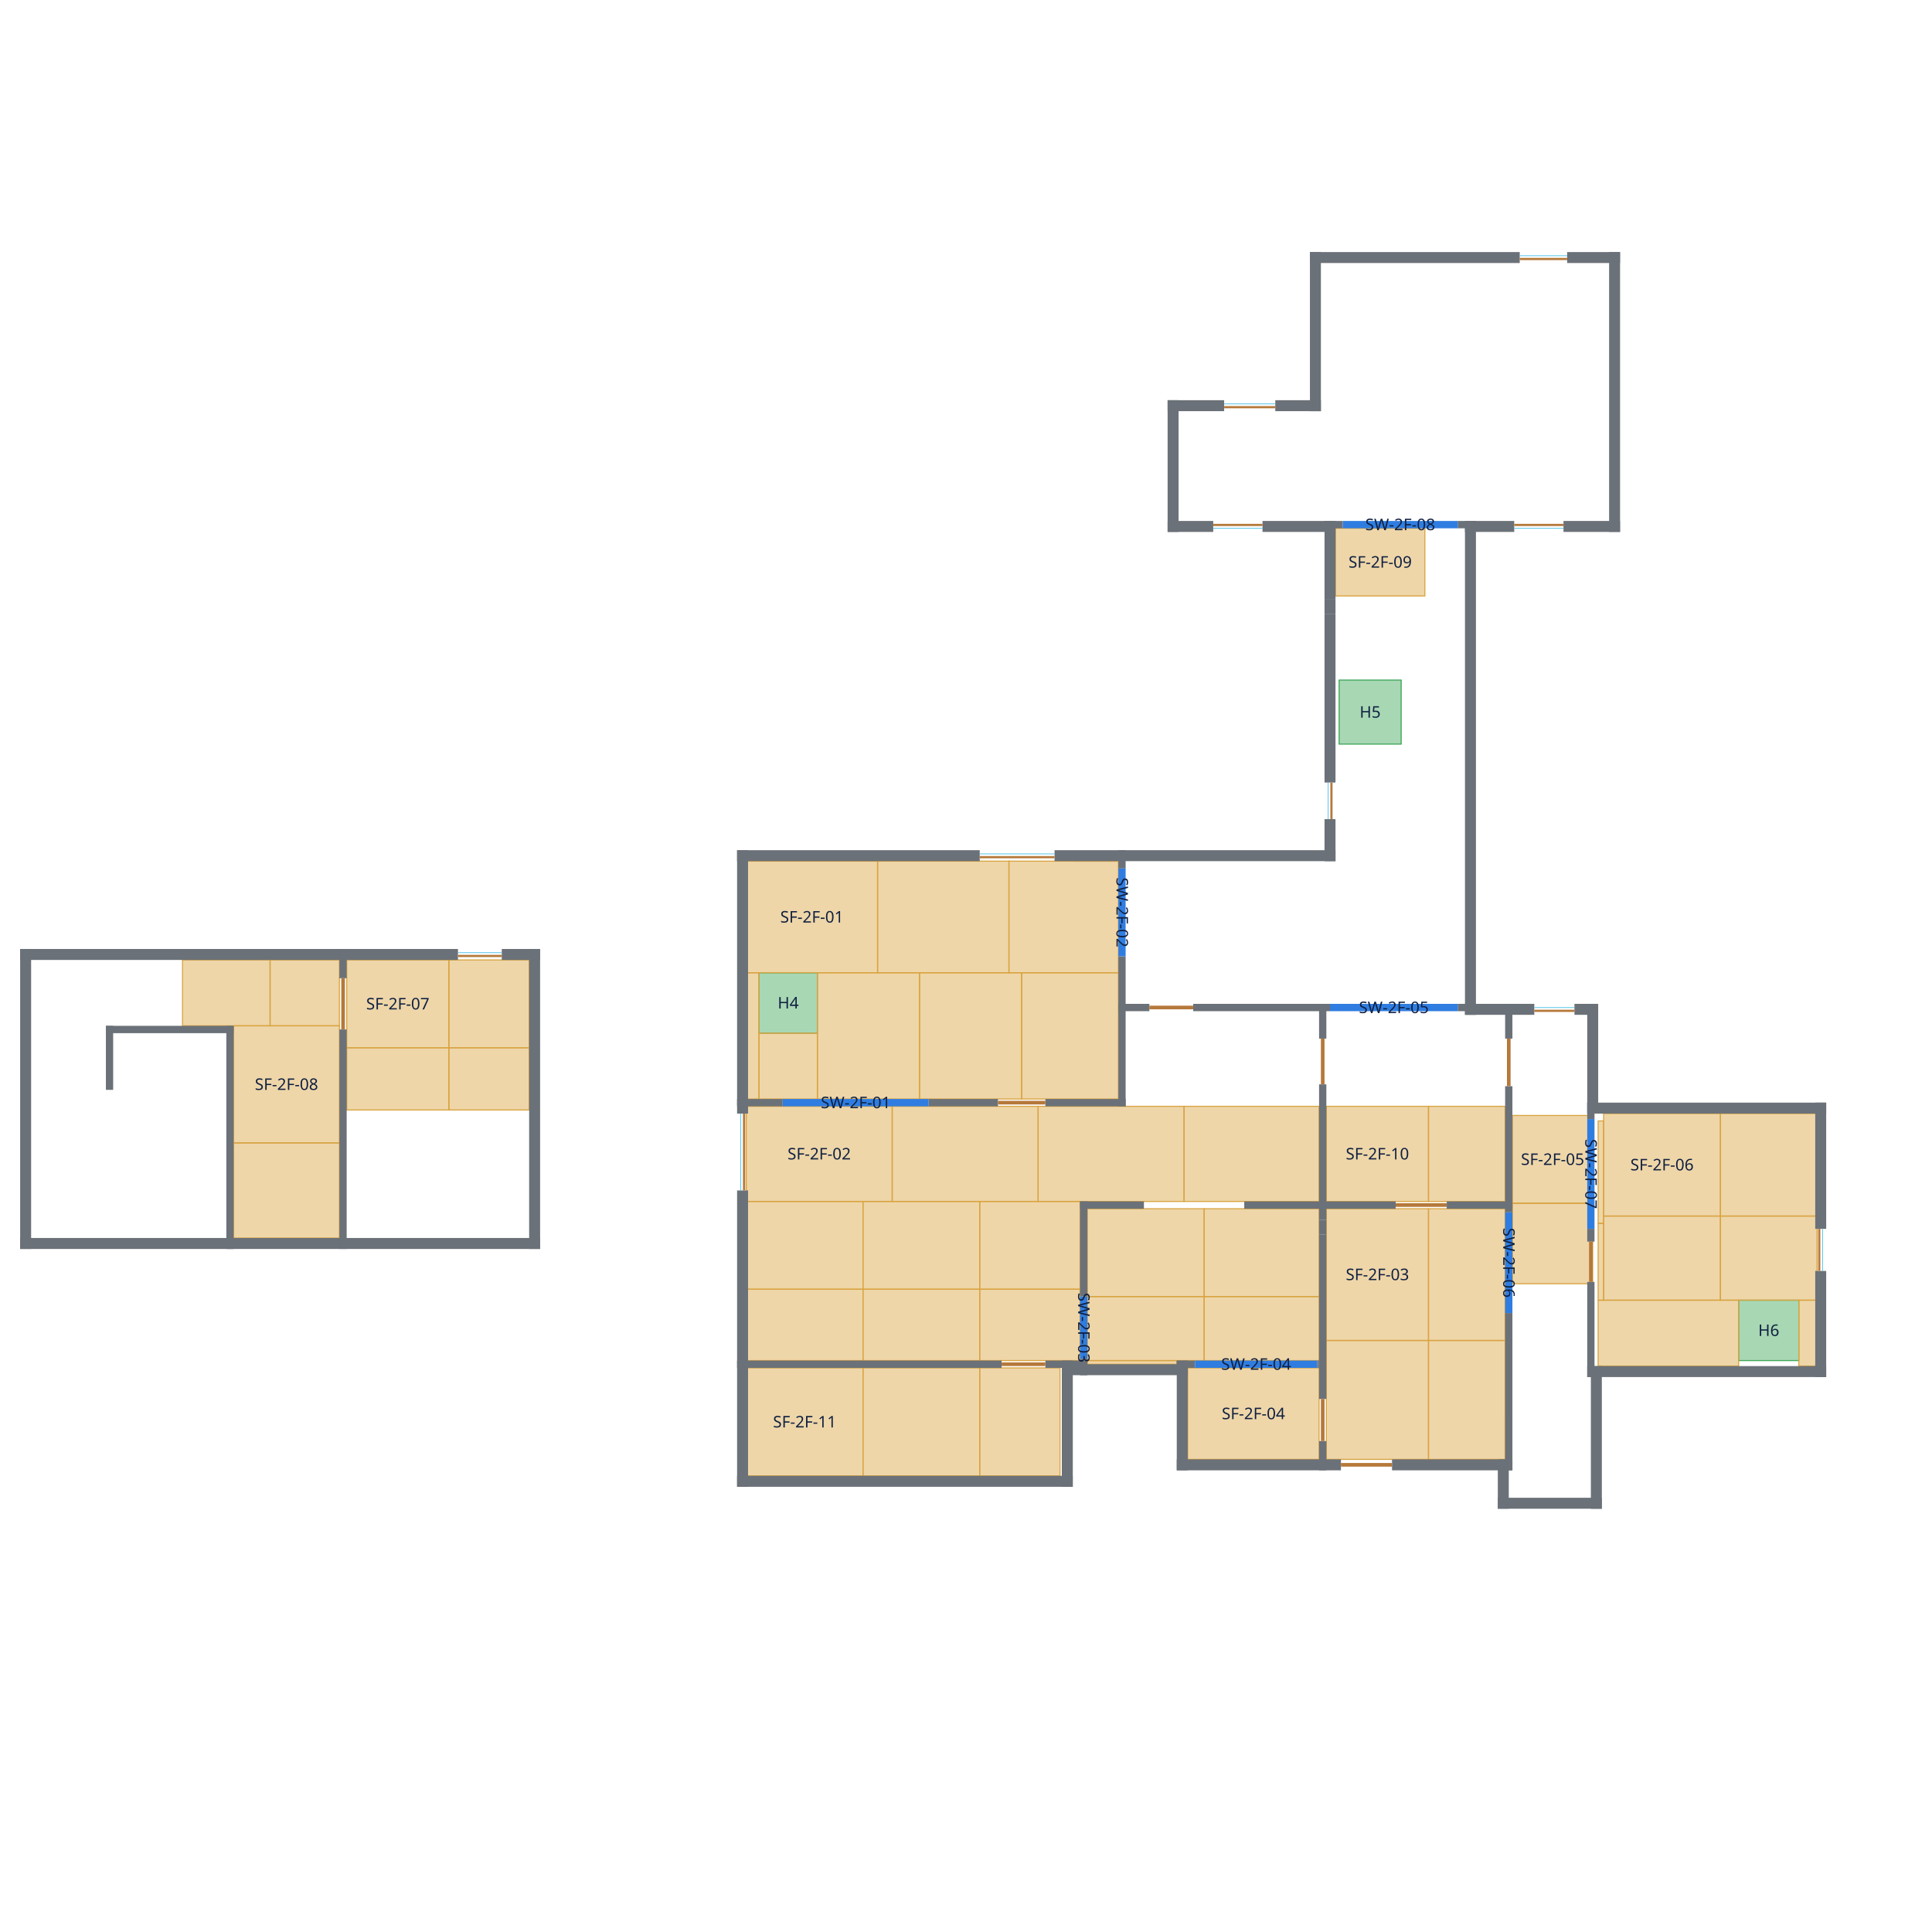
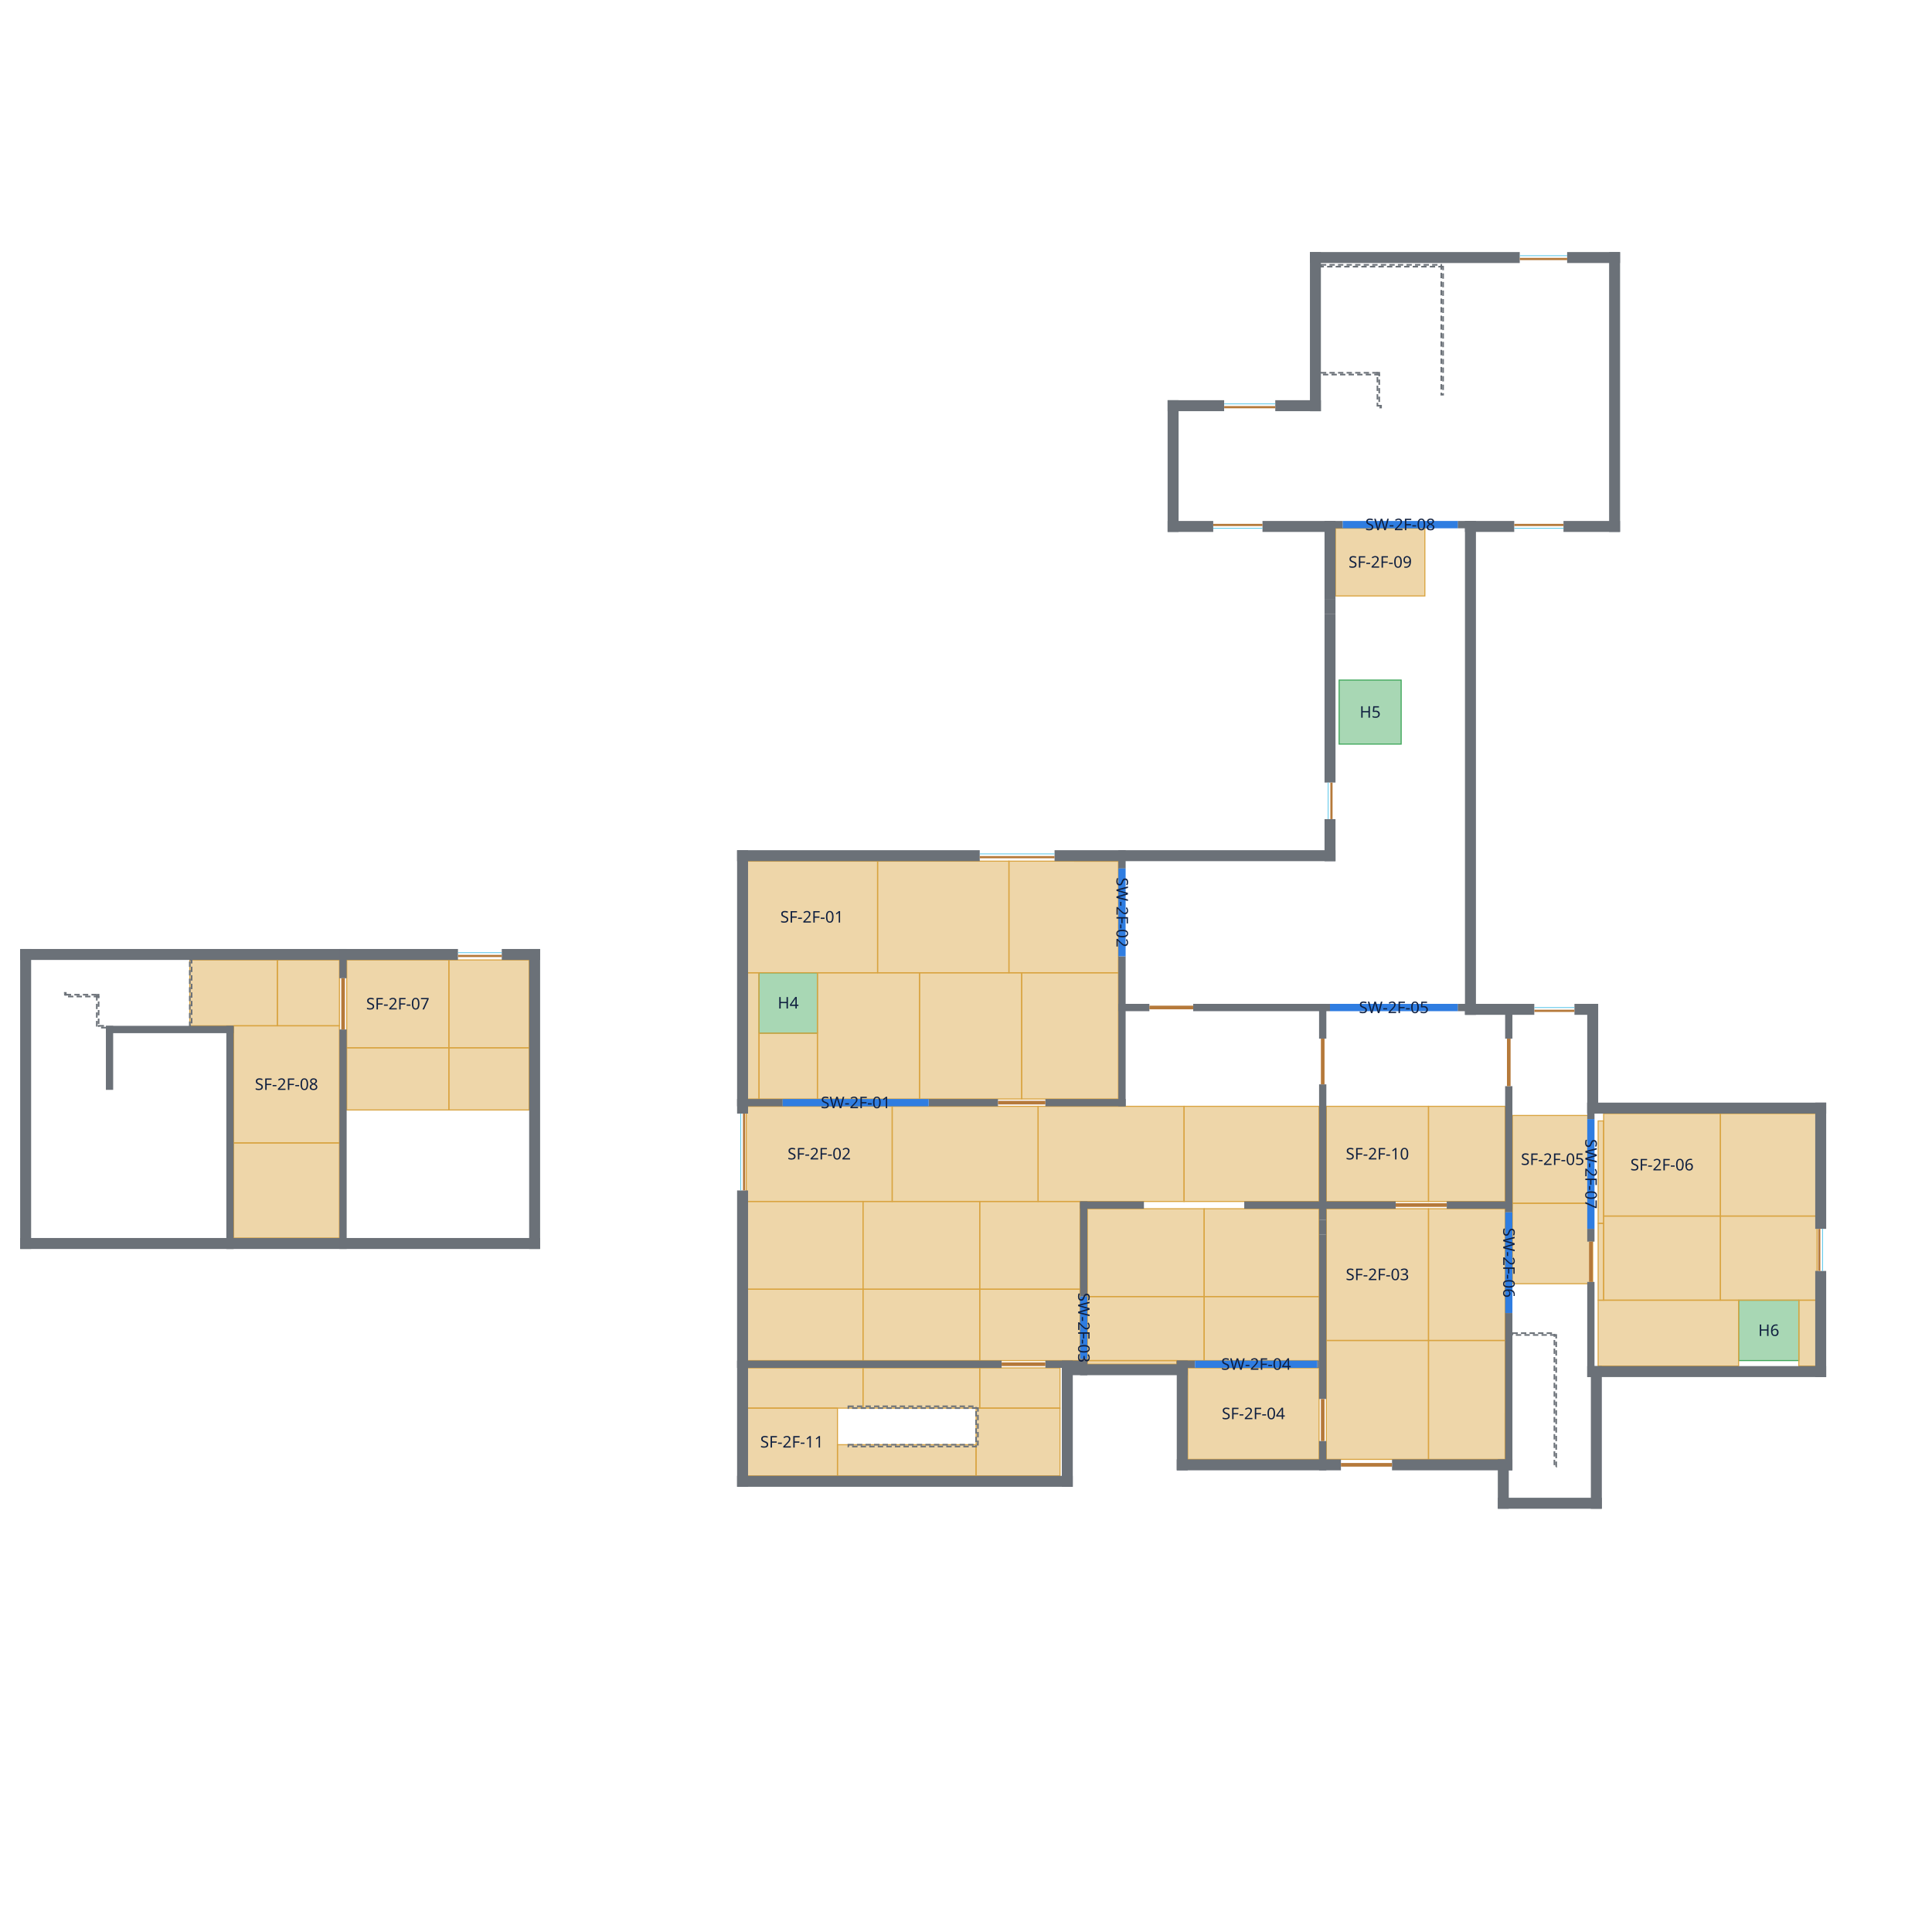
<svg xmlns="http://www.w3.org/2000/svg" data-generator="tools/mapgen" viewBox="0 0 361.244 361.244" width="1024" height="1024">
  <style>text{font:3px sans-serif;fill:#102040;text-anchor:middle;dominant-baseline:middle}text.rooms{font:bold 4px sans-serif;fill:#7a1f5c}</style>
  <rect class="floors" x="141.92" y="181.89" width="10.92" height="11.29" fill="#3fa75a" fill-opacity="0.45" stroke="#3fa75a" stroke-width="0.2" />
  <rect class="floors" x="250.39" y="127.16" width="11.6" height="11.97" fill="#3fa75a" fill-opacity="0.45" stroke="#3fa75a" stroke-width="0.2" />
  <rect class="floors" x="325.09" y="243.11" width="11.26" height="11.29" fill="#3fa75a" fill-opacity="0.45" stroke="#3fa75a" stroke-width="0.2" />
  <rect class="floors" x="139.53" y="161.02" width="24.56" height="20.86" fill="#d9a441" fill-opacity="0.45" stroke="#d9a441" stroke-width="0.2" />
  <rect class="floors" x="164.09" y="161.02" width="24.56" height="20.86" fill="#d9a441" fill-opacity="0.45" stroke="#d9a441" stroke-width="0.2" />
  <rect class="floors" x="188.65" y="161.02" width="20.47" height="20.86" fill="#d9a441" fill-opacity="0.45" stroke="#d9a441" stroke-width="0.2" />
  <rect class="floors" x="139.53" y="181.89" width="2.39" height="23.6" fill="#d9a441" fill-opacity="0.45" stroke="#d9a441" stroke-width="0.2" />
  <rect class="floors" x="152.83" y="181.89" width="19.1" height="23.6" fill="#d9a441" fill-opacity="0.45" stroke="#d9a441" stroke-width="0.2" />
  <rect class="floors" x="171.93" y="181.89" width="19.1" height="23.6" fill="#d9a441" fill-opacity="0.45" stroke="#d9a441" stroke-width="0.2" />
  <rect class="floors" x="191.04" y="181.89" width="18.08" height="23.6" fill="#d9a441" fill-opacity="0.45" stroke="#d9a441" stroke-width="0.2" />
  <rect class="floors" x="141.92" y="193.18" width="10.92" height="12.31" fill="#d9a441" fill-opacity="0.45" stroke="#d9a441" stroke-width="0.2" />
  <rect class="floors" x="200.93" y="160" width="8.19" height="1.03" fill="#d9a441" fill-opacity="0.45" stroke="#d9a441" stroke-width="0.2" />
  <rect class="floors" x="139.53" y="206.86" width="27.29" height="17.79" fill="#d9a441" fill-opacity="0.45" stroke="#d9a441" stroke-width="0.2" />
  <rect class="floors" x="166.82" y="206.86" width="27.29" height="17.79" fill="#d9a441" fill-opacity="0.45" stroke="#d9a441" stroke-width="0.2" />
  <rect class="floors" x="194.11" y="206.86" width="27.29" height="17.79" fill="#d9a441" fill-opacity="0.45" stroke="#d9a441" stroke-width="0.2" />
  <rect class="floors" x="221.39" y="206.86" width="25.24" height="17.79" fill="#d9a441" fill-opacity="0.45" stroke="#d9a441" stroke-width="0.2" />
  <rect class="floors" x="139.53" y="224.64" width="21.83" height="16.42" fill="#d9a441" fill-opacity="0.45" stroke="#d9a441" stroke-width="0.2" />
  <rect class="floors" x="161.36" y="224.64" width="21.83" height="16.42" fill="#d9a441" fill-opacity="0.45" stroke="#d9a441" stroke-width="0.2" />
  <rect class="floors" x="183.19" y="224.64" width="18.76" height="16.42" fill="#d9a441" fill-opacity="0.45" stroke="#d9a441" stroke-width="0.2" />
  <rect class="floors" x="139.53" y="241.06" width="21.83" height="13.34" fill="#d9a441" fill-opacity="0.45" stroke="#d9a441" stroke-width="0.2" />
  <rect class="floors" x="161.36" y="241.06" width="21.83" height="13.34" fill="#d9a441" fill-opacity="0.45" stroke="#d9a441" stroke-width="0.2" />
  <rect class="floors" x="183.19" y="241.06" width="18.76" height="13.34" fill="#d9a441" fill-opacity="0.45" stroke="#d9a441" stroke-width="0.2" />
  <rect class="floors" x="203.32" y="226.01" width="21.83" height="16.42" fill="#d9a441" fill-opacity="0.45" stroke="#d9a441" stroke-width="0.2" />
  <rect class="floors" x="225.15" y="226.01" width="21.49" height="16.42" fill="#d9a441" fill-opacity="0.45" stroke="#d9a441" stroke-width="0.2" />
  <rect class="floors" x="203.32" y="242.43" width="21.83" height="11.97" fill="#d9a441" fill-opacity="0.45" stroke="#d9a441" stroke-width="0.2" />
  <rect class="floors" x="225.15" y="242.43" width="21.49" height="11.97" fill="#d9a441" fill-opacity="0.45" stroke="#d9a441" stroke-width="0.2" />
  <rect class="floors" x="203.32" y="254.4" width="16.71" height="0.68" fill="#d9a441" fill-opacity="0.45" stroke="#d9a441" stroke-width="0.2" />
  <rect class="floors" x="248" y="226.01" width="19.1" height="24.63" fill="#d9a441" fill-opacity="0.45" stroke="#d9a441" stroke-width="0.2" />
  <rect class="floors" x="267.1" y="226.01" width="14.33" height="24.63" fill="#d9a441" fill-opacity="0.45" stroke="#d9a441" stroke-width="0.2" />
  <rect class="floors" x="248" y="250.64" width="19.1" height="22.23" fill="#d9a441" fill-opacity="0.45" stroke="#d9a441" stroke-width="0.2" />
  <rect class="floors" x="267.1" y="250.64" width="14.33" height="22.23" fill="#d9a441" fill-opacity="0.45" stroke="#d9a441" stroke-width="0.2" />
  <rect class="floors" x="281.43" y="264.32" width="0.34" height="9.23" fill="#d9a441" fill-opacity="0.45" stroke="#d9a441" stroke-width="0.2" />
  <rect class="floors" x="222.08" y="255.77" width="24.56" height="17.1" fill="#d9a441" fill-opacity="0.45" stroke="#d9a441" stroke-width="0.2" />
  <rect class="floors" x="282.79" y="208.57" width="15.01" height="16.42" fill="#d9a441" fill-opacity="0.45" stroke="#d9a441" stroke-width="0.2" />
  <rect class="floors" x="282.79" y="224.98" width="15.01" height="15.05" fill="#d9a441" fill-opacity="0.45" stroke="#d9a441" stroke-width="0.2" />
  <rect class="floors" x="299.85" y="208.22" width="21.83" height="19.15" fill="#d9a441" fill-opacity="0.45" stroke="#d9a441" stroke-width="0.2" />
  <rect class="floors" x="321.68" y="208.22" width="18.08" height="19.15" fill="#d9a441" fill-opacity="0.45" stroke="#d9a441" stroke-width="0.2" />
  <rect class="floors" x="299.85" y="227.38" width="21.83" height="15.73" fill="#d9a441" fill-opacity="0.45" stroke="#d9a441" stroke-width="0.2" />
  <rect class="floors" x="321.68" y="227.38" width="18.08" height="15.73" fill="#d9a441" fill-opacity="0.45" stroke="#d9a441" stroke-width="0.2" />
  <rect class="floors" x="298.82" y="243.11" width="26.26" height="12.31" fill="#d9a441" fill-opacity="0.45" stroke="#d9a441" stroke-width="0.2" />
  <rect class="floors" x="336.34" y="243.11" width="3.41" height="12.31" fill="#d9a441" fill-opacity="0.45" stroke="#d9a441" stroke-width="0.2" />
  <rect class="floors" x="298.82" y="209.59" width="1.02" height="19.15" fill="#d9a441" fill-opacity="0.45" stroke="#d9a441" stroke-width="0.2" />
  <rect class="floors" x="298.82" y="228.75" width="1.02" height="14.37" fill="#d9a441" fill-opacity="0.45" stroke="#d9a441" stroke-width="0.2" />
  <rect class="floors" x="64.83" y="179.49" width="19.1" height="16.42" fill="#d9a441" fill-opacity="0.45" stroke="#d9a441" stroke-width="0.2" />
  <rect class="floors" x="83.93" y="179.49" width="15.01" height="16.42" fill="#d9a441" fill-opacity="0.45" stroke="#d9a441" stroke-width="0.2" />
  <rect class="floors" x="64.83" y="195.91" width="19.1" height="11.63" fill="#d9a441" fill-opacity="0.45" stroke="#d9a441" stroke-width="0.2" />
  <rect class="floors" x="83.93" y="195.91" width="15.01" height="11.63" fill="#d9a441" fill-opacity="0.45" stroke="#d9a441" stroke-width="0.2" />
-   <rect class="floors" x="34.13" y="179.49" width="16.37" height="12.31" fill="#d9a441" fill-opacity="0.45" stroke="#d9a441" stroke-width="0.2" />
-   <rect class="floors" x="50.5" y="179.49" width="12.96" height="12.31" fill="#d9a441" fill-opacity="0.45" stroke="#d9a441" stroke-width="0.2" />
+   <rect class="floors" x="35.49" y="179.49" width="16.37" height="12.31" fill="#d9a441" fill-opacity="0.45" stroke="#d9a441" stroke-width="0.2" />
+   <rect class="floors" x="51.87" y="179.49" width="11.6" height="12.31" fill="#d9a441" fill-opacity="0.45" stroke="#d9a441" stroke-width="0.2" />
  <rect class="floors" x="43.68" y="191.81" width="19.78" height="21.89" fill="#d9a441" fill-opacity="0.45" stroke="#d9a441" stroke-width="0.2" />
  <rect class="floors" x="43.68" y="213.7" width="19.78" height="17.79" fill="#d9a441" fill-opacity="0.45" stroke="#d9a441" stroke-width="0.2" />
  <rect class="floors" x="249.71" y="98.77" width="16.71" height="12.66" fill="#d9a441" fill-opacity="0.45" stroke="#d9a441" stroke-width="0.2" />
  <rect class="floors" x="248" y="206.86" width="19.1" height="17.79" fill="#d9a441" fill-opacity="0.45" stroke="#d9a441" stroke-width="0.2" />
  <rect class="floors" x="267.1" y="206.86" width="14.33" height="17.79" fill="#d9a441" fill-opacity="0.45" stroke="#d9a441" stroke-width="0.2" />
-   <rect class="floors" x="139.53" y="255.77" width="21.83" height="20.18" fill="#d9a441" fill-opacity="0.45" stroke="#d9a441" stroke-width="0.2" />
-   <rect class="floors" x="161.36" y="255.77" width="21.83" height="20.18" fill="#d9a441" fill-opacity="0.45" stroke="#d9a441" stroke-width="0.2" />
-   <rect class="floors" x="183.19" y="255.77" width="15.01" height="20.18" fill="#d9a441" fill-opacity="0.45" stroke="#d9a441" stroke-width="0.2" />
+   <rect class="floors" x="139.53" y="255.77" width="21.83" height="7.52" fill="#d9a441" fill-opacity="0.45" stroke="#d9a441" stroke-width="0.2" />
+   <rect class="floors" x="161.36" y="255.77" width="21.83" height="7.52" fill="#d9a441" fill-opacity="0.45" stroke="#d9a441" stroke-width="0.2" />
+   <rect class="floors" x="183.19" y="255.77" width="15.01" height="7.52" fill="#d9a441" fill-opacity="0.45" stroke="#d9a441" stroke-width="0.2" />
+   <rect class="floors" x="139.53" y="263.29" width="17.06" height="12.66" fill="#d9a441" fill-opacity="0.45" stroke="#d9a441" stroke-width="0.2" />
+   <rect class="floors" x="182.51" y="263.29" width="15.69" height="12.66" fill="#d9a441" fill-opacity="0.45" stroke="#d9a441" stroke-width="0.2" />
+   <rect class="floors" x="156.58" y="270.13" width="25.92" height="5.81" fill="#d9a441" fill-opacity="0.45" stroke="#d9a441" stroke-width="0.2" />
+   <rect class="walls" x="246.98" y="49.52" width="22.51" height="0.34" fill="none" stroke="#6b7178" stroke-width="0.3" stroke-dasharray="1 0.6" />
+   <rect class="walls" x="282.79" y="249.27" width="7.85" height="0.34" fill="none" stroke="#6b7178" stroke-width="0.3" stroke-dasharray="1 0.6" />
+   <rect class="walls" x="257.55" y="69.7" width="0.34" height="6.16" fill="none" stroke="#6b7178" stroke-width="0.3" stroke-dasharray="1 0.6" />
+   <rect class="walls" x="35.49" y="179.49" width="0.34" height="12.31" fill="none" stroke="#6b7178" stroke-width="0.3" stroke-dasharray="1 0.6" />
+   <rect class="walls" x="182.51" y="263.29" width="0.34" height="6.84" fill="none" stroke="#6b7178" stroke-width="0.3" stroke-dasharray="1 0.6" />
+   <rect class="walls" x="269.49" y="49.86" width="0.34" height="23.94" fill="none" stroke="#6b7178" stroke-width="0.3" stroke-dasharray="1 0.6" />
+   <rect class="walls" x="290.64" y="249.61" width="0.34" height="24.63" fill="none" stroke="#6b7178" stroke-width="0.3" stroke-dasharray="1 0.6" />
+   <rect class="walls" x="158.63" y="262.95" width="23.88" height="0.34" fill="none" stroke="#6b7178" stroke-width="0.3" stroke-dasharray="1 0.6" />
+   <rect class="walls" x="246.98" y="69.7" width="10.92" height="0.34" fill="none" stroke="#6b7178" stroke-width="0.3" stroke-dasharray="1 0.6" />
+   <rect class="walls" x="257.89" y="75.86" width="0.34" height="0.34" fill="none" stroke="#6b7178" stroke-width="0.3" stroke-dasharray="1 0.6" />
+   <rect class="walls" x="12.3" y="185.99" width="6.14" height="0.34" fill="none" stroke="#6b7178" stroke-width="0.3" stroke-dasharray="1 0.6" />
+   <rect class="walls" x="18.44" y="191.81" width="1.36" height="0.34" fill="none" stroke="#6b7178" stroke-width="0.3" stroke-dasharray="1 0.6" />
+   <rect class="walls" x="158.63" y="270.13" width="23.88" height="0.34" fill="none" stroke="#6b7178" stroke-width="0.3" stroke-dasharray="1 0.6" />
+   <rect class="walls" x="11.96" y="185.65" width="0.34" height="0.34" fill="none" stroke="#6b7178" stroke-width="0.3" stroke-dasharray="1 0.6" />
+   <rect class="walls" x="18.1" y="185.99" width="0.34" height="5.81" fill="none" stroke="#6b7178" stroke-width="0.3" stroke-dasharray="1 0.6" />
  <rect class="walls" x="3.77" y="177.44" width="81.86" height="2.05" fill="#6b7178" />
  <rect class="walls" x="93.82" y="177.44" width="7.16" height="2.05" fill="#6b7178" />
  <rect class="walls" x="137.82" y="205.49" width="8.53" height="1.37" fill="#6b7178" />
  <rect class="walls" x="173.64" y="205.49" width="12.96" height="1.37" fill="#6b7178" />
  <rect class="walls" x="195.47" y="205.49" width="15.01" height="1.37" fill="#6b7178" />
  <rect class="walls" x="296.78" y="206.17" width="44.68" height="2.05" fill="#6b7178" />
  <rect class="walls" x="137.82" y="254.4" width="49.46" height="1.37" fill="#6b7178" />
  <rect class="walls" x="195.47" y="254.4" width="7.85" height="1.37" fill="#6b7178" />
  <rect class="walls" x="198.54" y="255.08" width="23.54" height="2.05" fill="#6b7178" />
  <rect class="walls" x="220.03" y="254.4" width="3.41" height="1.37" fill="#6b7178" />
  <rect class="walls" x="246.29" y="254.4" width="0.34" height="1.37" fill="#6b7178" />
  <rect class="walls" x="296.78" y="255.43" width="44.68" height="2.05" fill="#6b7178" />
  <rect class="walls" x="137.82" y="275.95" width="62.76" height="2.05" fill="#6b7178" />
  <rect class="walls" x="137.82" y="158.97" width="45.37" height="2.05" fill="#6b7178" />
  <rect class="walls" x="197.18" y="158.97" width="52.53" height="2.05" fill="#6b7178" />
  <rect class="walls" x="3.77" y="231.48" width="97.21" height="2.05" fill="#6b7178" />
  <rect class="walls" x="244.93" y="47.13" width="39.23" height="2.05" fill="#6b7178" />
  <rect class="walls" x="293.02" y="47.13" width="9.89" height="2.05" fill="#6b7178" />
  <rect class="walls" x="209.11" y="187.7" width="5.8" height="1.37" fill="#6b7178" />
  <rect class="walls" x="223.1" y="187.7" width="25.58" height="1.37" fill="#6b7178" />
  <rect class="walls" x="272.56" y="187.7" width="3.41" height="1.37" fill="#6b7178" />
  <rect class="walls" x="273.92" y="187.7" width="12.96" height="2.05" fill="#6b7178" />
  <rect class="walls" x="294.39" y="187.7" width="4.43" height="2.05" fill="#6b7178" />
  <rect class="walls" x="201.95" y="224.64" width="11.94" height="1.37" fill="#6b7178" />
  <rect class="walls" x="232.65" y="224.64" width="28.31" height="1.37" fill="#6b7178" />
  <rect class="walls" x="270.51" y="224.64" width="12.28" height="1.37" fill="#6b7178" />
  <rect class="walls" x="220.03" y="272.87" width="30.7" height="2.05" fill="#6b7178" />
  <rect class="walls" x="260.28" y="272.87" width="22.51" height="2.05" fill="#6b7178" />
  <rect class="walls" x="218.32" y="97.41" width="8.53" height="2.05" fill="#6b7178" />
  <rect class="walls" x="236.06" y="97.41" width="13.64" height="2.05" fill="#6b7178" />
  <rect class="walls" x="247.66" y="97.41" width="3.41" height="1.37" fill="#6b7178" />
  <rect class="walls" x="272.56" y="97.41" width="3.41" height="1.37" fill="#6b7178" />
  <rect class="walls" x="273.92" y="97.41" width="9.21" height="2.05" fill="#6b7178" />
  <rect class="walls" x="292.34" y="97.41" width="10.57" height="2.05" fill="#6b7178" />
  <rect class="walls" x="19.8" y="191.81" width="23.88" height="1.37" fill="#6b7178" />
  <rect class="walls" x="280.06" y="280.05" width="19.44" height="2.05" fill="#6b7178" />
  <rect class="walls" x="218.32" y="74.83" width="10.57" height="2.05" fill="#6b7178" />
  <rect class="walls" x="238.45" y="74.83" width="8.53" height="2.05" fill="#6b7178" />
  <rect class="walls" x="273.92" y="97.41" width="2.05" height="92.35" fill="#6b7178" />
  <rect class="walls" x="281.43" y="187.7" width="1.36" height="6.5" fill="#6b7178" />
  <rect class="walls" x="281.43" y="203.09" width="1.36" height="23.6" fill="#6b7178" />
  <rect class="walls" x="281.43" y="245.51" width="1.36" height="29.41" fill="#6b7178" />
  <rect class="walls" x="280.06" y="272.87" width="2.05" height="9.23" fill="#6b7178" />
  <rect class="walls" x="244.93" y="47.13" width="2.05" height="29.76" fill="#6b7178" />
  <rect class="walls" x="247.66" y="97.41" width="2.05" height="14.71" fill="#6b7178" />
  <rect class="walls" x="247.66" y="112.11" width="2.05" height="2.74" fill="#6b7178" />
  <rect class="walls" x="247.66" y="114.85" width="2.05" height="31.47" fill="#6b7178" />
  <rect class="walls" x="247.66" y="153.16" width="2.05" height="7.87" fill="#6b7178" />
  <rect class="walls" x="246.64" y="187.7" width="1.36" height="6.5" fill="#6b7178" />
  <rect class="walls" x="246.64" y="202.75" width="1.36" height="25.31" fill="#6b7178" />
  <rect class="walls" x="246.64" y="228.06" width="1.36" height="2.74" fill="#6b7178" />
  <rect class="walls" x="246.64" y="230.8" width="1.36" height="30.78" fill="#6b7178" />
  <rect class="walls" x="246.64" y="269.45" width="1.36" height="5.47" fill="#6b7178" />
  <rect class="walls" x="296.78" y="187.7" width="2.05" height="20.52" fill="#6b7178" />
  <rect class="walls" x="296.78" y="206.17" width="1.36" height="3.08" fill="#6b7178" />
  <rect class="walls" x="296.78" y="229.77" width="1.36" height="2.39" fill="#6b7178" />
  <rect class="walls" x="296.78" y="239.69" width="1.36" height="17.79" fill="#6b7178" />
  <rect class="walls" x="297.46" y="255.43" width="2.05" height="26.68" fill="#6b7178" />
  <rect class="walls" x="98.94" y="177.44" width="2.05" height="56.09" fill="#6b7178" />
  <rect class="walls" x="3.77" y="177.44" width="2.05" height="56.09" fill="#6b7178" />
  <rect class="walls" x="63.46" y="177.44" width="1.36" height="5.47" fill="#6b7178" />
  <rect class="walls" x="63.46" y="192.49" width="1.36" height="41.04" fill="#6b7178" />
  <rect class="walls" x="300.87" y="47.13" width="2.05" height="52.33" fill="#6b7178" />
  <rect class="walls" x="137.82" y="158.97" width="2.05" height="49.25" fill="#6b7178" />
  <rect class="walls" x="137.82" y="222.59" width="2.05" height="55.41" fill="#6b7178" />
  <rect class="walls" x="42.32" y="191.81" width="1.36" height="41.73" fill="#6b7178" />
  <rect class="walls" x="201.95" y="224.64" width="1.36" height="17.79" fill="#6b7178" />
  <rect class="walls" x="201.95" y="254.06" width="1.36" height="3.08" fill="#6b7178" />
  <rect class="walls" x="209.11" y="158.97" width="1.36" height="3.42" fill="#6b7178" />
  <rect class="walls" x="209.11" y="178.81" width="1.36" height="28.05" fill="#6b7178" />
  <rect class="walls" x="339.41" y="206.17" width="2.05" height="23.6" fill="#6b7178" />
  <rect class="walls" x="339.41" y="237.64" width="2.05" height="19.84" fill="#6b7178" />
  <rect class="walls" x="218.32" y="74.83" width="2.05" height="24.63" fill="#6b7178" />
  <rect class="walls" x="198.54" y="254.4" width="2.05" height="23.6" fill="#6b7178" />
  <rect class="walls" x="220.03" y="254.4" width="2.05" height="20.52" fill="#6b7178" />
  <rect class="walls" x="19.8" y="191.81" width="1.36" height="11.97" fill="#6b7178" />
  <rect class="panels" x="146.35" y="205.49" width="27.29" height="1.37" fill="#2f7de1" />
  <rect class="panels" x="209.11" y="162.39" width="1.36" height="16.42" fill="#2f7de1" />
  <rect class="panels" x="201.95" y="242.43" width="1.36" height="11.63" fill="#2f7de1" />
  <rect class="panels" x="223.44" y="254.4" width="22.85" height="1.37" fill="#2f7de1" />
  <rect class="panels" x="248.68" y="187.7" width="23.88" height="1.37" fill="#2f7de1" />
  <rect class="panels" x="281.43" y="226.69" width="1.36" height="18.81" fill="#2f7de1" />
  <rect class="panels" x="296.78" y="209.25" width="1.36" height="20.52" fill="#2f7de1" />
  <rect class="panels" x="251.07" y="97.41" width="21.49" height="1.37" fill="#2f7de1" />
  <rect class="openings" x="85.64" y="178.54" width="8.19" height="0.41" fill="#b5793a" />
  <rect class="openings" x="85.64" y="178.06" width="8.19" height="0.14" fill="#4fc3e8" />
  <rect class="openings" x="186.6" y="205.83" width="8.87" height="0.68" fill="#b5793a" />
  <rect class="openings" x="187.28" y="254.74" width="8.19" height="0.68" fill="#b5793a" />
  <rect class="openings" x="183.19" y="160.07" width="13.99" height="0.41" fill="#b5793a" />
  <rect class="openings" x="183.19" y="159.59" width="13.99" height="0.14" fill="#4fc3e8" />
  <rect class="openings" x="284.16" y="48.22" width="8.87" height="0.41" fill="#b5793a" />
  <rect class="openings" x="284.16" y="47.74" width="8.87" height="0.14" fill="#4fc3e8" />
  <rect class="openings" x="214.91" y="188.04" width="8.19" height="0.68" fill="#b5793a" />
  <rect class="openings" x="286.89" y="188.8" width="7.5" height="0.41" fill="#b5793a" />
  <rect class="openings" x="286.89" y="188.32" width="7.5" height="0.14" fill="#4fc3e8" />
  <rect class="openings" x="260.96" y="224.98" width="9.55" height="0.68" fill="#b5793a" />
  <rect class="openings" x="250.73" y="273.55" width="9.55" height="0.68" fill="#b5793a" />
  <rect class="openings" x="226.85" y="97.95" width="9.21" height="0.41" fill="#b5793a" />
  <rect class="openings" x="226.85" y="98.71" width="9.21" height="0.14" fill="#4fc3e8" />
  <rect class="openings" x="283.13" y="97.95" width="9.21" height="0.41" fill="#b5793a" />
  <rect class="openings" x="283.13" y="98.71" width="9.21" height="0.14" fill="#4fc3e8" />
  <rect class="openings" x="228.9" y="75.93" width="9.55" height="0.41" fill="#b5793a" />
  <rect class="openings" x="228.9" y="75.45" width="9.55" height="0.14" fill="#4fc3e8" />
  <rect class="openings" x="281.77" y="194.2" width="0.68" height="8.89" fill="#b5793a" />
  <rect class="openings" x="248.75" y="146.32" width="0.41" height="6.84" fill="#b5793a" />
  <rect class="openings" x="248.27" y="146.32" width="0.14" height="6.84" fill="#4fc3e8" />
  <rect class="openings" x="246.98" y="194.2" width="0.68" height="8.55" fill="#b5793a" />
  <rect class="openings" x="246.98" y="261.58" width="0.68" height="7.87" fill="#b5793a" />
  <rect class="openings" x="297.12" y="232.17" width="0.68" height="7.52" fill="#b5793a" />
  <rect class="openings" x="63.81" y="182.91" width="0.68" height="9.58" fill="#b5793a" />
  <rect class="openings" x="138.92" y="208.22" width="0.41" height="14.37" fill="#b5793a" />
  <rect class="openings" x="138.44" y="208.22" width="0.14" height="14.37" fill="#4fc3e8" />
  <rect class="openings" x="339.96" y="229.77" width="0.41" height="7.87" fill="#b5793a" />
  <rect class="openings" x="340.71" y="229.77" width="0.14" height="7.87" fill="#4fc3e8" />
  <text class="labels floors" x="147.38" y="187.53">H4</text>
  <text class="labels floors" x="256.19" y="133.15">H5</text>
  <text class="labels floors" x="330.72" y="248.76">H6</text>
  <text class="labels floors" x="151.81" y="171.46">SF-2F-01</text>
  <text class="labels floors" x="153.17" y="215.75">SF-2F-02</text>
  <text class="labels floors" x="257.55" y="238.32">SF-2F-03</text>
  <text class="labels floors" x="234.36" y="264.32">SF-2F-04</text>
  <text class="labels floors" x="290.3" y="216.78">SF-2F-05</text>
  <text class="labels floors" x="310.76" y="217.8">SF-2F-06</text>
  <text class="labels floors" x="74.38" y="187.7">SF-2F-07</text>
  <text class="labels floors" x="53.57" y="202.75">SF-2F-08</text>
  <text class="labels floors" x="258.06" y="105.1">SF-2F-09</text>
  <text class="labels floors" x="257.55" y="215.75">SF-2F-10</text>
-   <text class="labels floors" x="150.45" y="265.86">SF-2F-11</text>
+   <text class="labels floors" x="148.06" y="269.62">SF-2F-11</text>
  <text class="labels" x="160" y="206.17">SW-2F-01</text>
  <text class="labels" x="209.8" y="170.6" transform="rotate(90 209.8 170.6)">SW-2F-02</text>
  <text class="labels" x="202.63" y="248.24" transform="rotate(90 202.63 248.24)">SW-2F-03</text>
  <text class="labels" x="234.87" y="255.08">SW-2F-04</text>
  <text class="labels" x="260.62" y="188.39">SW-2F-05</text>
  <text class="labels" x="282.11" y="236.1" transform="rotate(90 282.11 236.1)">SW-2F-06</text>
  <text class="labels" x="297.46" y="219.51" transform="rotate(90 297.46 219.51)">SW-2F-07</text>
  <text class="labels" x="261.81" y="98.09">SW-2F-08</text>
  <text class="rooms" x="34.64" y="205.66" />
  <text class="rooms" x="81.71" y="205.32" />
  <text class="rooms" x="174.49" y="183.09" />
  <text class="rooms" x="171.42" y="230.29" />
  <text class="rooms" x="227.36" y="207.37" />
  <text class="rooms" x="224.98" y="240.2" />
  <text class="rooms" x="234.19" y="264.15" />
  <text class="rooms" x="264.54" y="249.44" />
  <text class="rooms" x="264.54" y="207.03" />
  <text class="rooms" x="242.37" y="174.19" />
  <text class="rooms" x="261.81" y="129.04" />
-   <text class="rooms" x="266.93" y="75.69" />
+   <text class="rooms" x="266.93" y="79.45" />
  <text class="rooms" x="289.78" y="217.29" />
-   <text class="rooms" x="290.13" y="263.12" />
+   <text class="rooms" x="294.22" y="263.12" />
  <text class="rooms" x="318.78" y="231.65" />
-   <text class="rooms" x="169.04" y="265.86" />
+   <text class="rooms" x="169.04" y="259.7" />
</svg>
